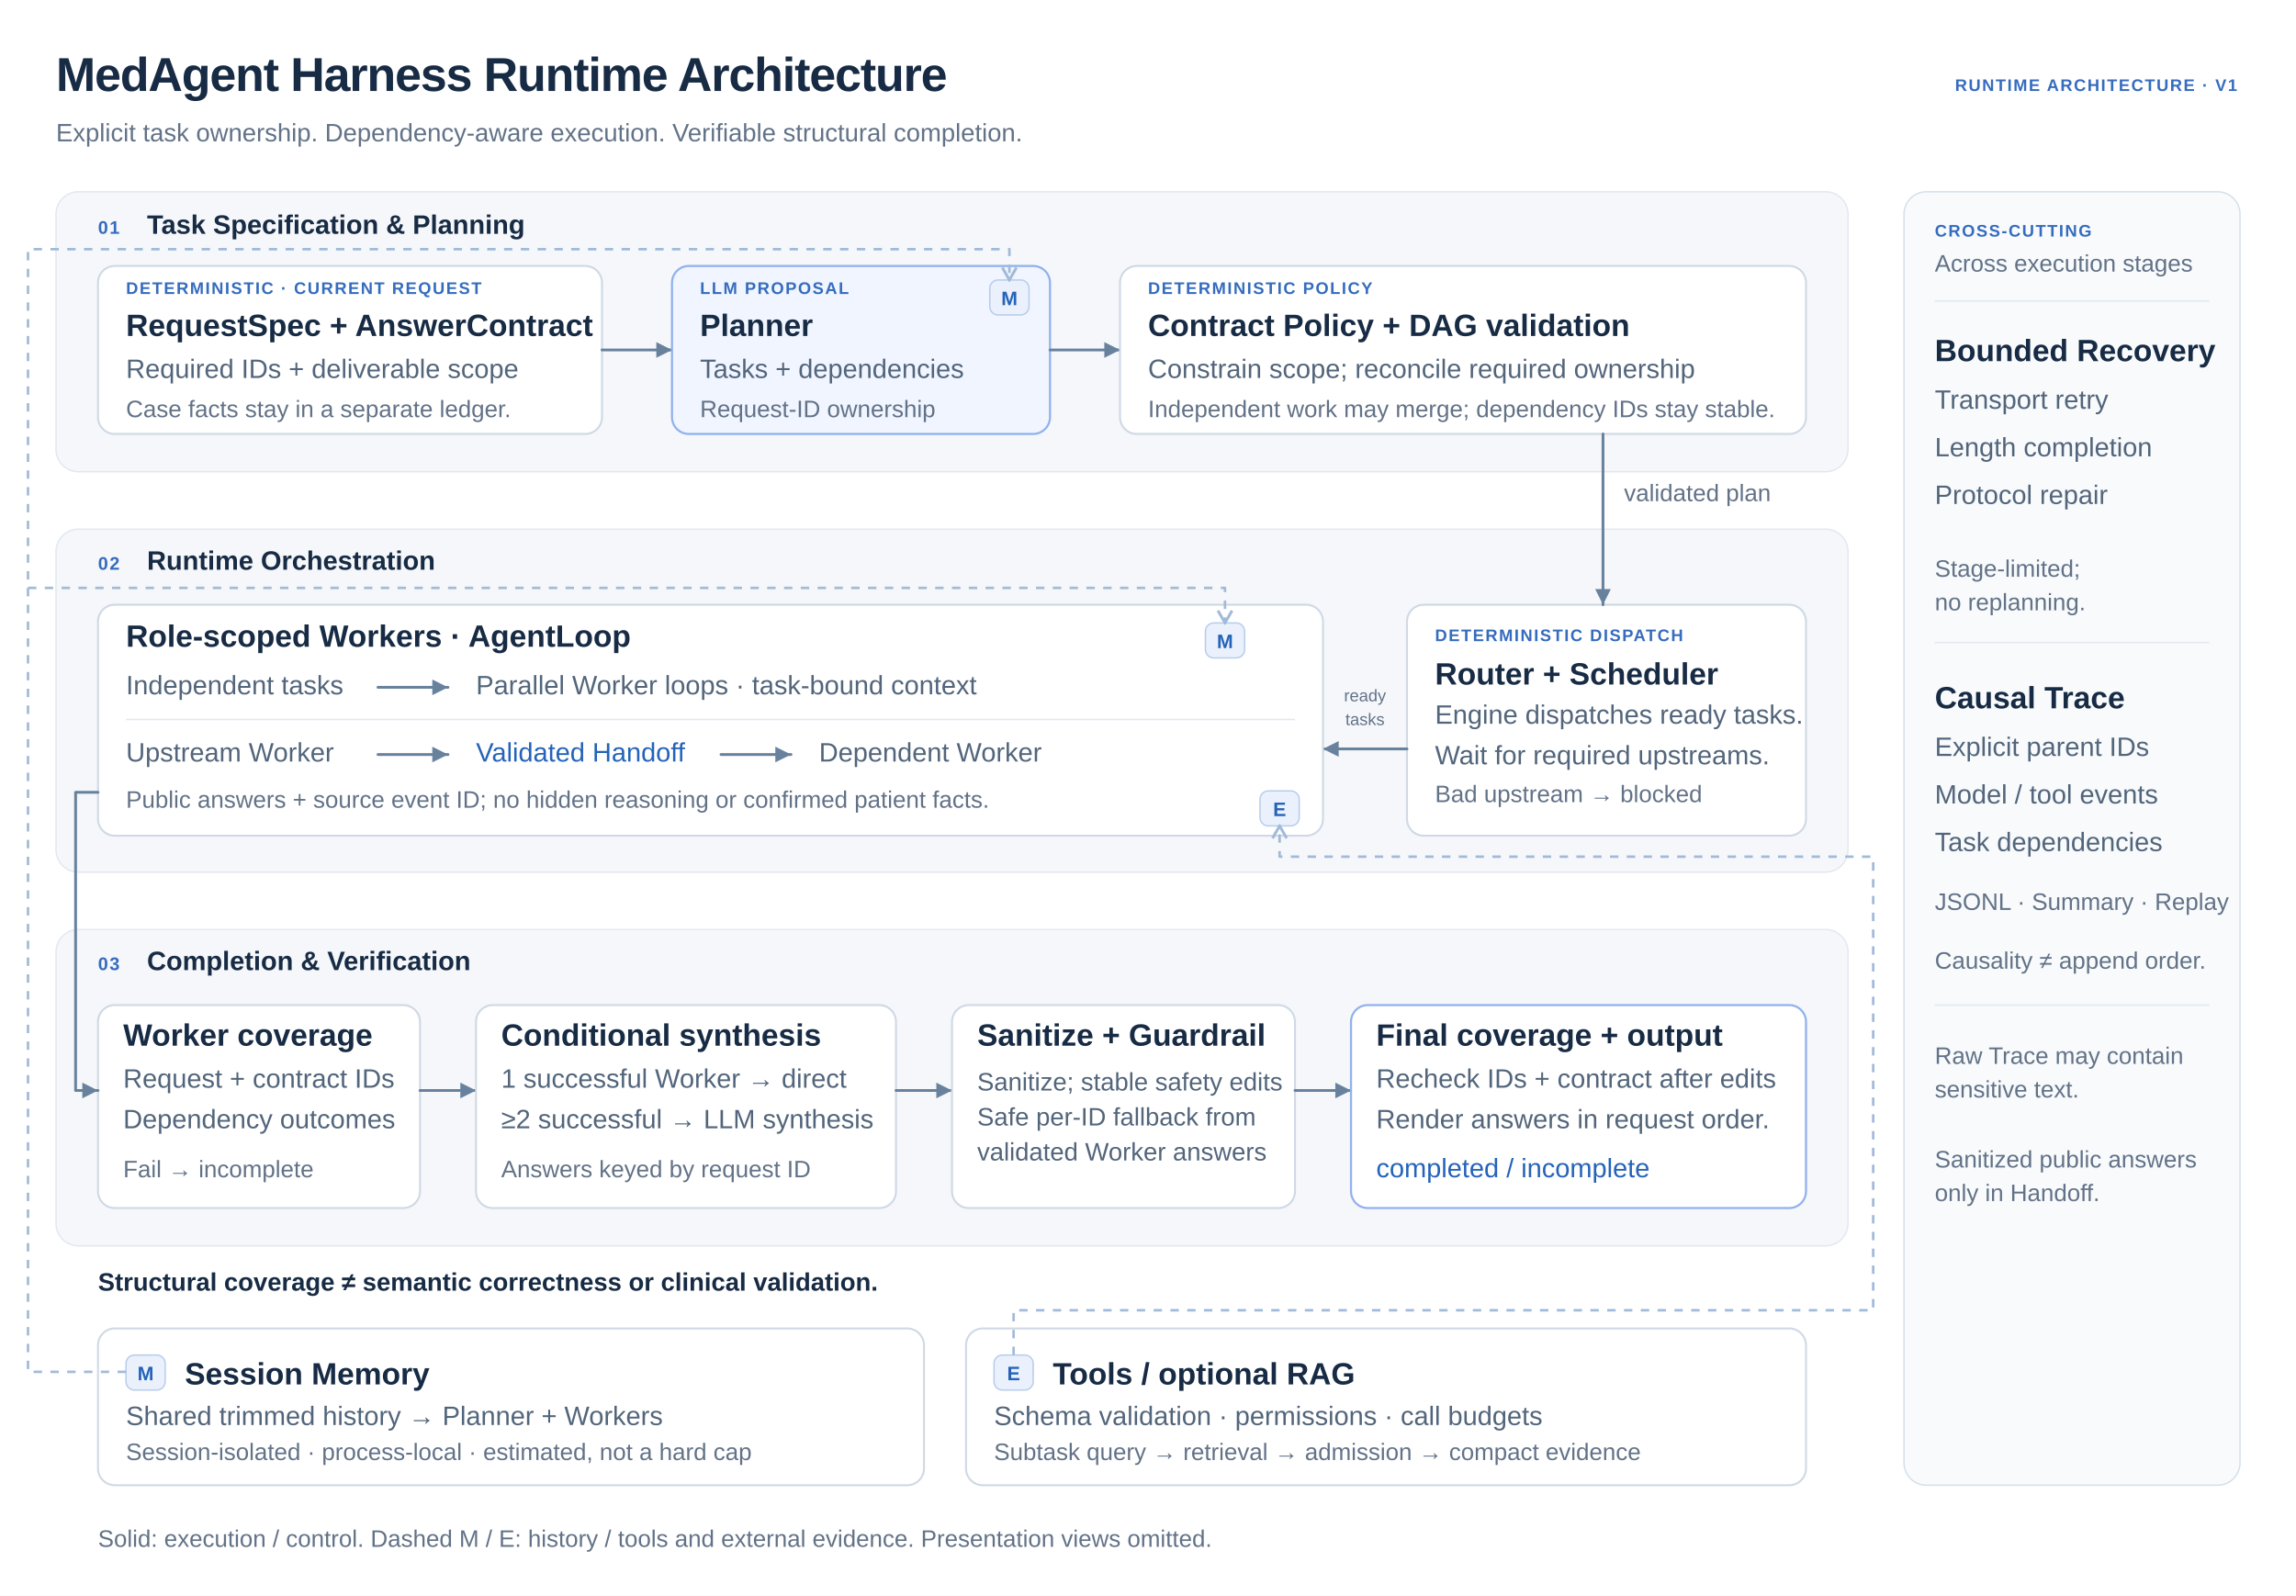
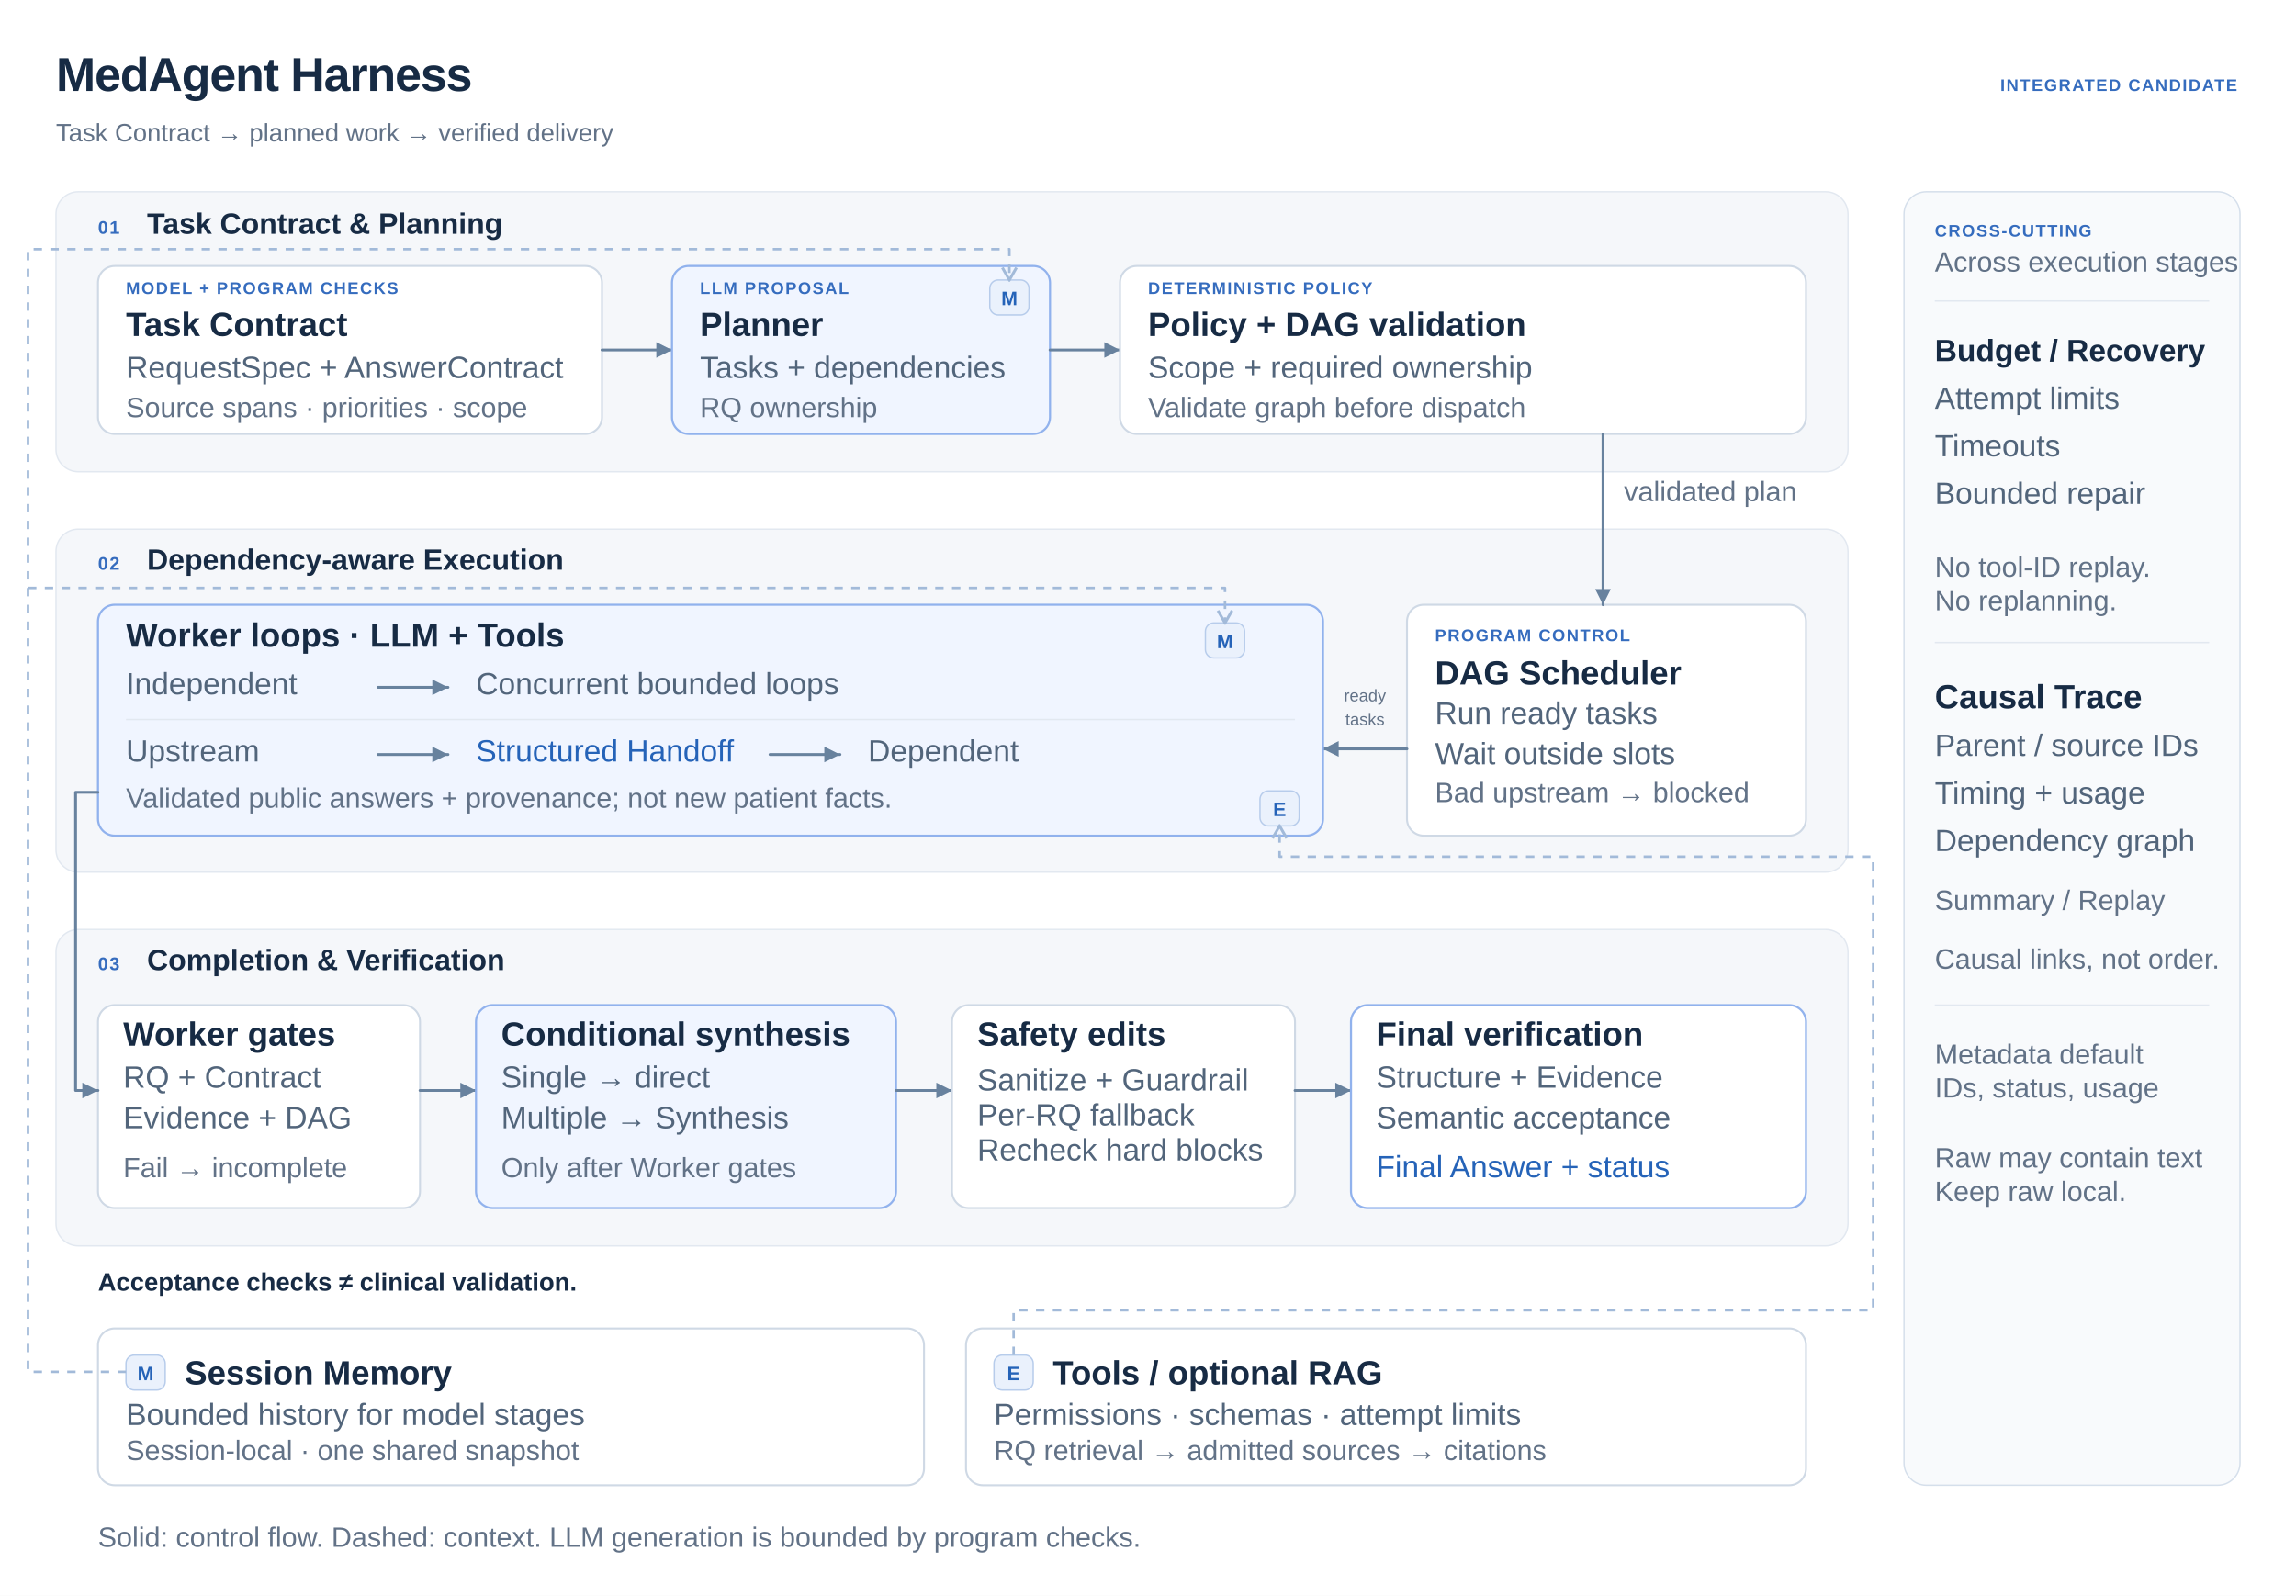
<svg xmlns="http://www.w3.org/2000/svg" width="1640" height="1140" viewBox="0 0 1640 1140" role="img" aria-labelledby="title description">
  <defs>
    <style>
      text { font-family: "Segoe UI", Arial, sans-serif; fill: #172b44; }
      .title { font-size: 34px; font-weight: 700; letter-spacing: -.7px; }
      .subtitle { font-size: 18px; fill: #627287; }
      .layer { fill: #f5f7fa; stroke: #e2e8f0; stroke-width: 1; }
      .card { fill: #fff; stroke: #cfd9e5; stroke-width: 1.4; }
      .llm { fill: #f0f5ff; stroke: #91b2ed; stroke-width: 1.5; }
-       .section { font-size: 19px; font-weight: 700; }
+       .section { font-size: 21px; font-weight: 700; }
      .number { font-size: 13px; font-weight: 700; fill: #356cbe; letter-spacing: 1px; }
-       .heading { font-size: 22px; font-weight: 600; }
-       .body { font-size: 19px; fill: #52657b; }
-       .small { font-size: 17px; fill: #627287; }
+       .heading { font-size: 24px; font-weight: 600; }
+       .body { font-size: 22px; fill: #52657b; }
+       .small { font-size: 20px; fill: #627287; }
      .tag { font-size: 12px; font-weight: 700; fill: #356cbe; letter-spacing: 1px; }
      .accent { fill: #2563b8; }
      .port { fill: #eaf1fc; stroke: #b7cceb; stroke-width: 1; }
      .port-text { font-size: 14px; font-weight: 700; fill: #2563b8; text-anchor: middle; }
      .flow { fill: none; stroke: #68829e; stroke-width: 2; stroke-linecap: round; stroke-linejoin: round; marker-end: url(#arrow); }
      .support { fill: none; stroke: #a2bad9; stroke-width: 1.8; stroke-dasharray: 6 6; stroke-linejoin: round; marker-end: url(#support-arrow); }
      .divider { stroke: #e2e8f0; stroke-width: 1; }
    </style>
    <marker id="arrow" viewBox="0 0 10 10" refX="9" refY="5" markerWidth="7" markerHeight="7" orient="auto-start-reverse">
      <path d="M1 1 L9 5 L1 9 Z" fill="#68829e" />
    </marker>
    <marker id="support-arrow" viewBox="0 0 10 10" refX="9" refY="5" markerWidth="7" markerHeight="7" orient="auto">
      <path d="M2 1 L9 5 L2 9" fill="none" stroke="#a2bad9" stroke-width="1.6" />
    </marker>
  </defs>
  <rect width="1640" height="1140" fill="#fff" />
-   <text class="title" x="40" y="65">MedAgent Harness Runtime Architecture</text>
-   <text class="subtitle" x="40" y="101">Explicit task ownership. Dependency-aware execution. Verifiable structural completion.</text>
-   <text class="tag" x="1598" y="65" text-anchor="end">RUNTIME ARCHITECTURE · V1</text>
+   <text class="title" x="40" y="65">MedAgent Harness</text>
+   <text class="subtitle" x="40" y="101">Task Contract → planned work → verified delivery</text>
+   <text class="tag" x="1598" y="65" text-anchor="end">INTEGRATED CANDIDATE</text>
  <g id="task-specification-planning">
    <rect class="layer" x="40" y="137" width="1280" height="200" rx="16" />
    <text class="number" x="70" y="167">01</text>
-     <text class="section" x="105" y="167">Task Specification &amp; Planning</text>
+     <text class="section" x="105" y="167">Task Contract &amp; Planning</text>
    <rect class="card" x="70" y="190" width="360" height="120" rx="12" />
-     <text class="tag" x="90" y="210">DETERMINISTIC · CURRENT REQUEST</text>
-     <text class="heading" x="90" y="240">RequestSpec + AnswerContract</text>
-     <text class="body" x="90" y="270">Required IDs + deliverable scope</text>
-     <text class="small" x="90" y="298">Case facts stay in a separate ledger.</text>
+     <text class="tag" x="90" y="210">MODEL + PROGRAM CHECKS</text>
+     <text class="heading" x="90" y="240">Task Contract</text>
+     <text class="body" x="90" y="270">RequestSpec + AnswerContract</text>
+     <text class="small" x="90" y="298">Source spans · priorities · scope</text>
    <path class="flow" d="M430 250 H480" />
    <rect class="llm" x="480" y="190" width="270" height="120" rx="12" />
    <text class="tag" x="500" y="210">LLM PROPOSAL</text>
    <text class="heading" x="500" y="240">Planner</text>
    <text class="body" x="500" y="270">Tasks + dependencies</text>
-     <text class="small" x="500" y="298">Request-ID ownership</text>
+     <text class="small" x="500" y="298">RQ ownership</text>
    <rect class="port" x="707" y="200" width="28" height="25" rx="6" />
    <text class="port-text" x="721" y="218">M</text>
    <path class="flow" d="M750 250 H800" />
    <rect class="card" x="800" y="190" width="490" height="120" rx="12" />
    <text class="tag" x="820" y="210">DETERMINISTIC POLICY</text>
-     <text class="heading" x="820" y="240">Contract Policy + DAG validation</text>
-     <text class="body" x="820" y="270">Constrain scope; reconcile required ownership</text>
-     <text class="small" x="820" y="298">Independent work may merge; dependency IDs stay stable.</text>
+     <text class="heading" x="820" y="240">Policy + DAG validation</text>
+     <text class="body" x="820" y="270">Scope + required ownership</text>
+     <text class="small" x="820" y="298">Validate graph before dispatch</text>
  </g>
  <text class="small" x="1160" y="358">validated plan</text>
  <g id="runtime-orchestration">
    <rect class="layer" x="40" y="378" width="1280" height="245" rx="16" />
    <text class="number" x="70" y="407">02</text>
-     <text class="section" x="105" y="407">Runtime Orchestration</text>
+     <text class="section" x="105" y="407">Dependency-aware Execution</text>
    <rect class="card" x="1005" y="432" width="285" height="165" rx="12" />
-     <text class="tag" x="1025" y="458">DETERMINISTIC DISPATCH</text>
-     <text class="heading" x="1025" y="489">Router + Scheduler</text>
-     <text class="body" x="1025" y="517">Engine dispatches ready tasks.</text>
-     <text class="body" x="1025" y="546">Wait for required upstreams.</text>
+     <text class="tag" x="1025" y="458">PROGRAM CONTROL</text>
+     <text class="heading" x="1025" y="489">DAG Scheduler</text>
+     <text class="body" x="1025" y="517">Run ready tasks</text>
+     <text class="body" x="1025" y="546">Wait outside slots</text>
    <text class="small" x="1025" y="573">Bad upstream → blocked</text>
    <text class="small" x="975" y="501" text-anchor="middle" style="font-size:12px">ready</text>
    <text class="small" x="975" y="518" text-anchor="middle" style="font-size:12px">tasks</text>
    <path class="flow" d="M1005 535 H945" />
-     <rect class="card" x="70" y="432" width="875" height="165" rx="12" />
-     <text class="heading" x="90" y="462">Role-scoped Workers · AgentLoop</text>
+     <rect class="llm" x="70" y="432" width="875" height="165" rx="12" />
+     <text class="heading" x="90" y="462">Worker loops · LLM + Tools</text>
    <rect class="port" x="861" y="445" width="28" height="25" rx="6" />
    <text class="port-text" x="875" y="463">M</text>
    <rect class="port" x="900" y="565" width="28" height="25" rx="6" />
    <text class="port-text" x="914" y="583">E</text>
-     <text class="body" x="90" y="496">Independent tasks</text>
+     <text class="body" x="90" y="496">Independent</text>
    <path class="flow" d="M270 491 H320" />
-     <text class="body" x="340" y="496">Parallel Worker loops · task-bound context</text>
+     <text class="body" x="340" y="496">Concurrent bounded loops</text>
    <line class="divider" x1="90" y1="514" x2="925" y2="514" />
-     <text class="body" x="90" y="544">Upstream Worker</text>
+     <text class="body" x="90" y="544">Upstream</text>
    <path class="flow" d="M270 539 H320" />
-     <text class="body accent" x="340" y="544">Validated Handoff</text>
-     <path class="flow" d="M515 539 H565" />
-     <text class="body" x="585" y="544">Dependent Worker</text>
-     <text class="small" x="90" y="577">Public answers + source event ID; no hidden reasoning or confirmed patient facts.</text>
+     <text class="body accent" x="340" y="544">Structured Handoff</text>
+     <path class="flow" d="M550 539 H600" />
+     <text class="body" x="620" y="544">Dependent</text>
+     <text class="small" x="90" y="577">Validated public answers + provenance; not new patient facts.</text>
  </g>
  <path class="flow" d="M1145 310 V432" />
  <g id="completion-verification">
    <rect class="layer" x="40" y="664" width="1280" height="226" rx="16" />
    <text class="number" x="70" y="693">03</text>
    <text class="section" x="105" y="693">Completion &amp; Verification</text>
    <rect class="card" x="70" y="718" width="230" height="145" rx="12" />
-     <text class="heading" x="88" y="747">Worker coverage</text>
-     <text class="body" x="88" y="777">Request + contract IDs</text>
-     <text class="body" x="88" y="806">Dependency outcomes</text>
+     <text class="heading" x="88" y="747">Worker gates</text>
+     <text class="body" x="88" y="777">RQ + Contract</text>
+     <text class="body" x="88" y="806">Evidence + DAG</text>
    <text class="small" x="88" y="841">Fail → incomplete</text>
    <path class="flow" d="M300 779 H340" />
-     <rect class="card" x="340" y="718" width="300" height="145" rx="12" />
+     <rect class="llm" x="340" y="718" width="300" height="145" rx="12" />
    <text class="heading" x="358" y="747">Conditional synthesis</text>
-     <text class="body" x="358" y="777">1 successful Worker → direct</text>
-     <text class="body" x="358" y="806">≥2 successful → LLM synthesis</text>
-     <text class="small" x="358" y="841">Answers keyed by request ID</text>
+     <text class="body" x="358" y="777">Single → direct</text>
+     <text class="body" x="358" y="806">Multiple → Synthesis</text>
+     <text class="small" x="358" y="841">Only after Worker gates</text>
    <path class="flow" d="M640 779 H680" />
    <rect class="card" x="680" y="718" width="245" height="145" rx="12" />
-     <text class="heading" x="698" y="747">Sanitize + Guardrail</text>
-     <text class="body" x="698" y="779" style="font-size:18px">Sanitize; stable safety edits</text>
-     <text class="body" x="698" y="804" style="font-size:18px">Safe per-ID fallback from</text>
-     <text class="body" x="698" y="829" style="font-size:18px">validated Worker answers</text>
+     <text class="heading" x="698" y="747">Safety edits</text>
+     <text class="body" x="698" y="779">Sanitize + Guardrail</text>
+     <text class="body" x="698" y="804">Per-RQ fallback</text>
+     <text class="body" x="698" y="829">Recheck hard blocks</text>
    <path class="flow" d="M925 779 H965" />
    <rect class="llm" x="965" y="718" width="325" height="145" rx="12" style="fill:#fff;stroke:#91b2ed" />
-     <text class="heading" x="983" y="747">Final coverage + output</text>
-     <text class="body" x="983" y="777">Recheck IDs + contract after edits</text>
-     <text class="body" x="983" y="806">Render answers in request order.</text>
-     <text class="body accent" x="983" y="841">completed / incomplete</text>
+     <text class="heading" x="983" y="747">Final verification</text>
+     <text class="body" x="983" y="777">Structure + Evidence</text>
+     <text class="body" x="983" y="806">Semantic acceptance</text>
+     <text class="body accent" x="983" y="841">Final Answer + status</text>
  </g>
  <path class="flow" d="M70 566 H54 V779 H70" />
-   <text x="70" y="922" font-size="18" font-weight="600">Structural coverage ≠ semantic correctness or clinical validation.</text>
+   <text x="70" y="922" font-size="18" font-weight="600">Acceptance checks ≠ clinical validation.</text>
  <g id="support-context-interfaces">
    <rect class="card" x="70" y="949" width="590" height="112" rx="12" />
    <rect class="port" x="90" y="968" width="28" height="25" rx="6" />
    <text class="port-text" x="104" y="986">M</text>
    <text class="heading" x="132" y="989">Session Memory</text>
-     <text class="body" x="90" y="1018">Shared trimmed history → Planner + Workers</text>
-     <text class="small" x="90" y="1043">Session-isolated · process-local · estimated, not a hard cap</text>
+     <text class="body" x="90" y="1018">Bounded history for model stages</text>
+     <text class="small" x="90" y="1043">Session-local · one shared snapshot</text>
    <rect class="card" x="690" y="949" width="600" height="112" rx="12" />
    <rect class="port" x="710" y="968" width="28" height="25" rx="6" />
    <text class="port-text" x="724" y="986">E</text>
    <text class="heading" x="752" y="989">Tools / optional RAG</text>
-     <text class="body" x="710" y="1018">Schema validation · permissions · call budgets</text>
-     <text class="small" x="710" y="1043">Subtask query → retrieval → admission → compact evidence</text>
+     <text class="body" x="710" y="1018">Permissions · schemas · attempt limits</text>
+     <text class="small" x="710" y="1043">RQ retrieval → admitted sources → citations</text>
  </g>
  <g id="cross-cutting-capabilities">
    <rect x="1360" y="137" width="240" height="924" rx="16" fill="#f8fafc" stroke="#d5dfeb" />
    <text class="tag" x="1382" y="169">CROSS-CUTTING</text>
    <text class="small" x="1382" y="194">Across execution stages</text>
    <line class="divider" x1="1382" y1="215" x2="1578" y2="215" />
-     <text class="heading" x="1382" y="258">Bounded Recovery</text>
-     <text class="body" x="1382" y="292">Transport retry</text>
-     <text class="body" x="1382" y="326">Length completion</text>
-     <text class="body" x="1382" y="360">Protocol repair</text>
-     <text class="small" x="1382" y="412">Stage-limited;</text>
-     <text class="small" x="1382" y="436">no replanning.</text>
+     <text class="heading" x="1382" y="258" style="font-size:22px">Budget / Recovery</text>
+     <text class="body" x="1382" y="292">Attempt limits</text>
+     <text class="body" x="1382" y="326">Timeouts</text>
+     <text class="body" x="1382" y="360">Bounded repair</text>
+     <text class="small" x="1382" y="412">No tool-ID replay.</text>
+     <text class="small" x="1382" y="436">No replanning.</text>
    <line class="divider" x1="1382" y1="459" x2="1578" y2="459" />
    <text class="heading" x="1382" y="506">Causal Trace</text>
-     <text class="body" x="1382" y="540">Explicit parent IDs</text>
-     <text class="body" x="1382" y="574">Model / tool events</text>
-     <text class="body" x="1382" y="608">Task dependencies</text>
-     <text class="small" x="1382" y="650">JSONL · Summary · Replay</text>
-     <text class="small" x="1382" y="692">Causality ≠ append order.</text>
+     <text class="body" x="1382" y="540">Parent / source IDs</text>
+     <text class="body" x="1382" y="574">Timing + usage</text>
+     <text class="body" x="1382" y="608">Dependency graph</text>
+     <text class="small" x="1382" y="650">Summary / Replay</text>
+     <text class="small" x="1382" y="692">Causal links, not order.</text>
    <line class="divider" x1="1382" y1="718" x2="1578" y2="718" />
-     <text class="small" x="1382" y="760">Raw Trace may contain</text>
-     <text class="small" x="1382" y="784">sensitive text.</text>
-     <text class="small" x="1382" y="834">Sanitized public answers</text>
-     <text class="small" x="1382" y="858">only in Handoff.</text>
+     <text class="small" x="1382" y="760">Metadata default</text>
+     <text class="small" x="1382" y="784">IDs, status, usage</text>
+     <text class="small" x="1382" y="834">Raw may contain text</text>
+     <text class="small" x="1382" y="858">Keep raw local.</text>
  </g>
  <g id="support-relationships">
    <path class="support" d="M90 980 H20 V178 H721 V200" />
    <path class="support" d="M20 420 H875 V445" />
    <path class="support" d="M724 968 V936 H1338 V612 H914 V590" />
  </g>
-   <text class="small" x="70" y="1105">Solid: execution / control. Dashed M / E: history / tools and external evidence. Presentation views omitted.</text>
+   <text class="small" x="70" y="1105">Solid: control flow. Dashed: context. LLM generation is bounded by program checks.</text>
</svg>
